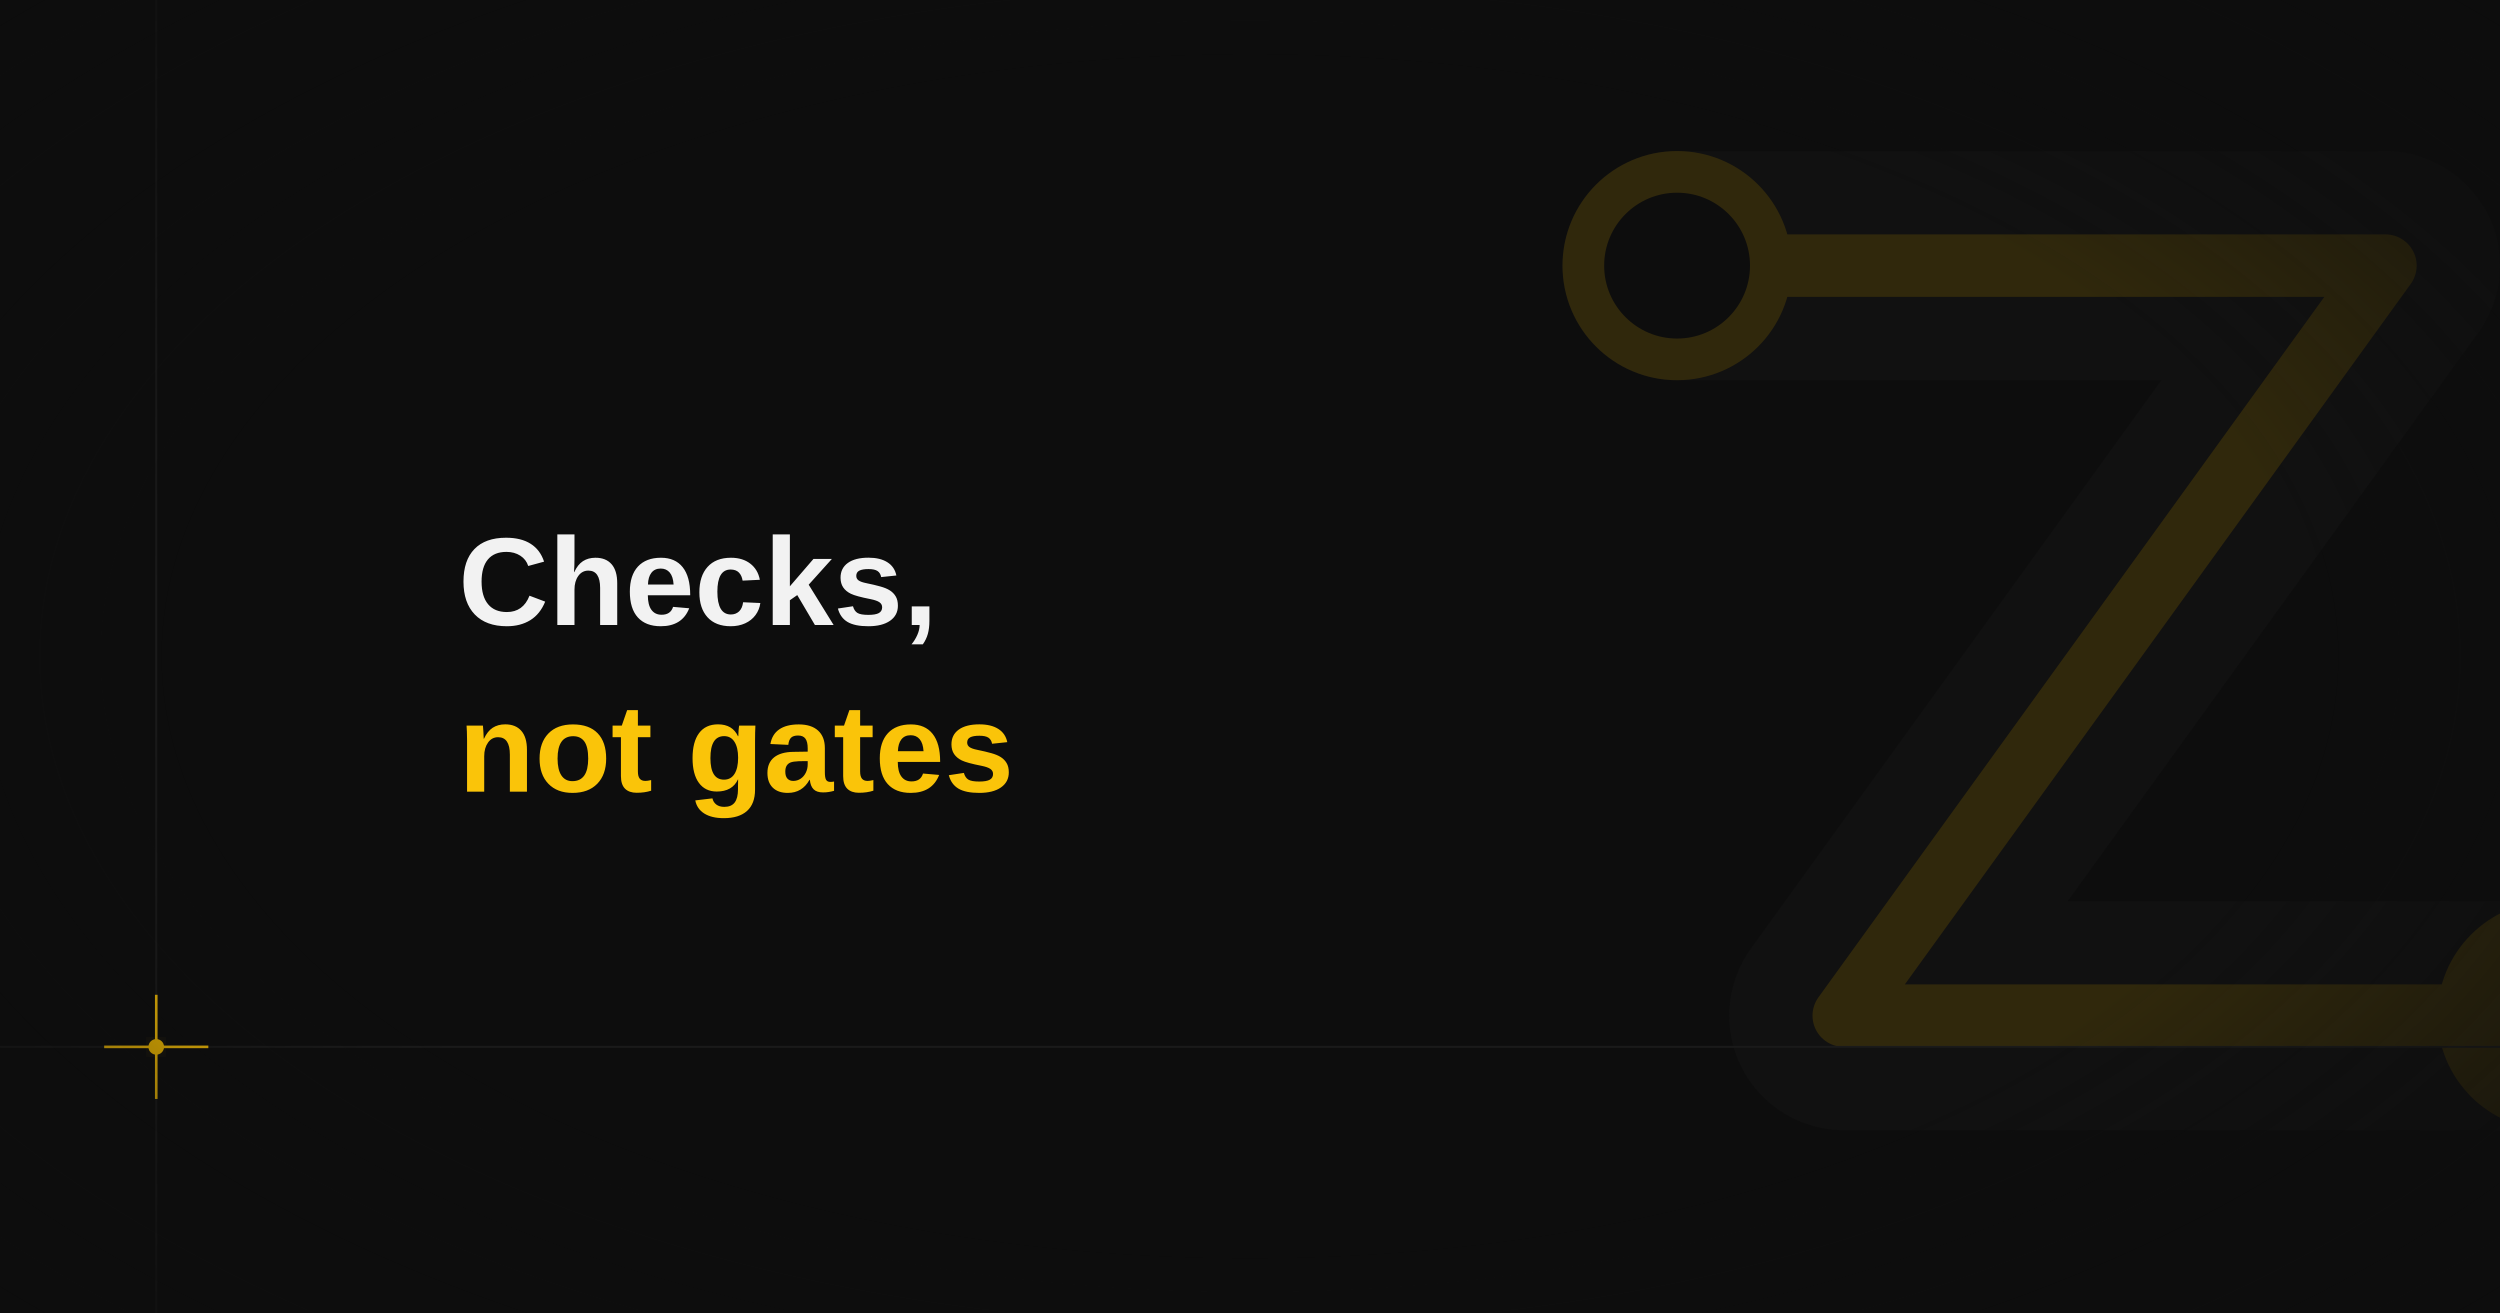
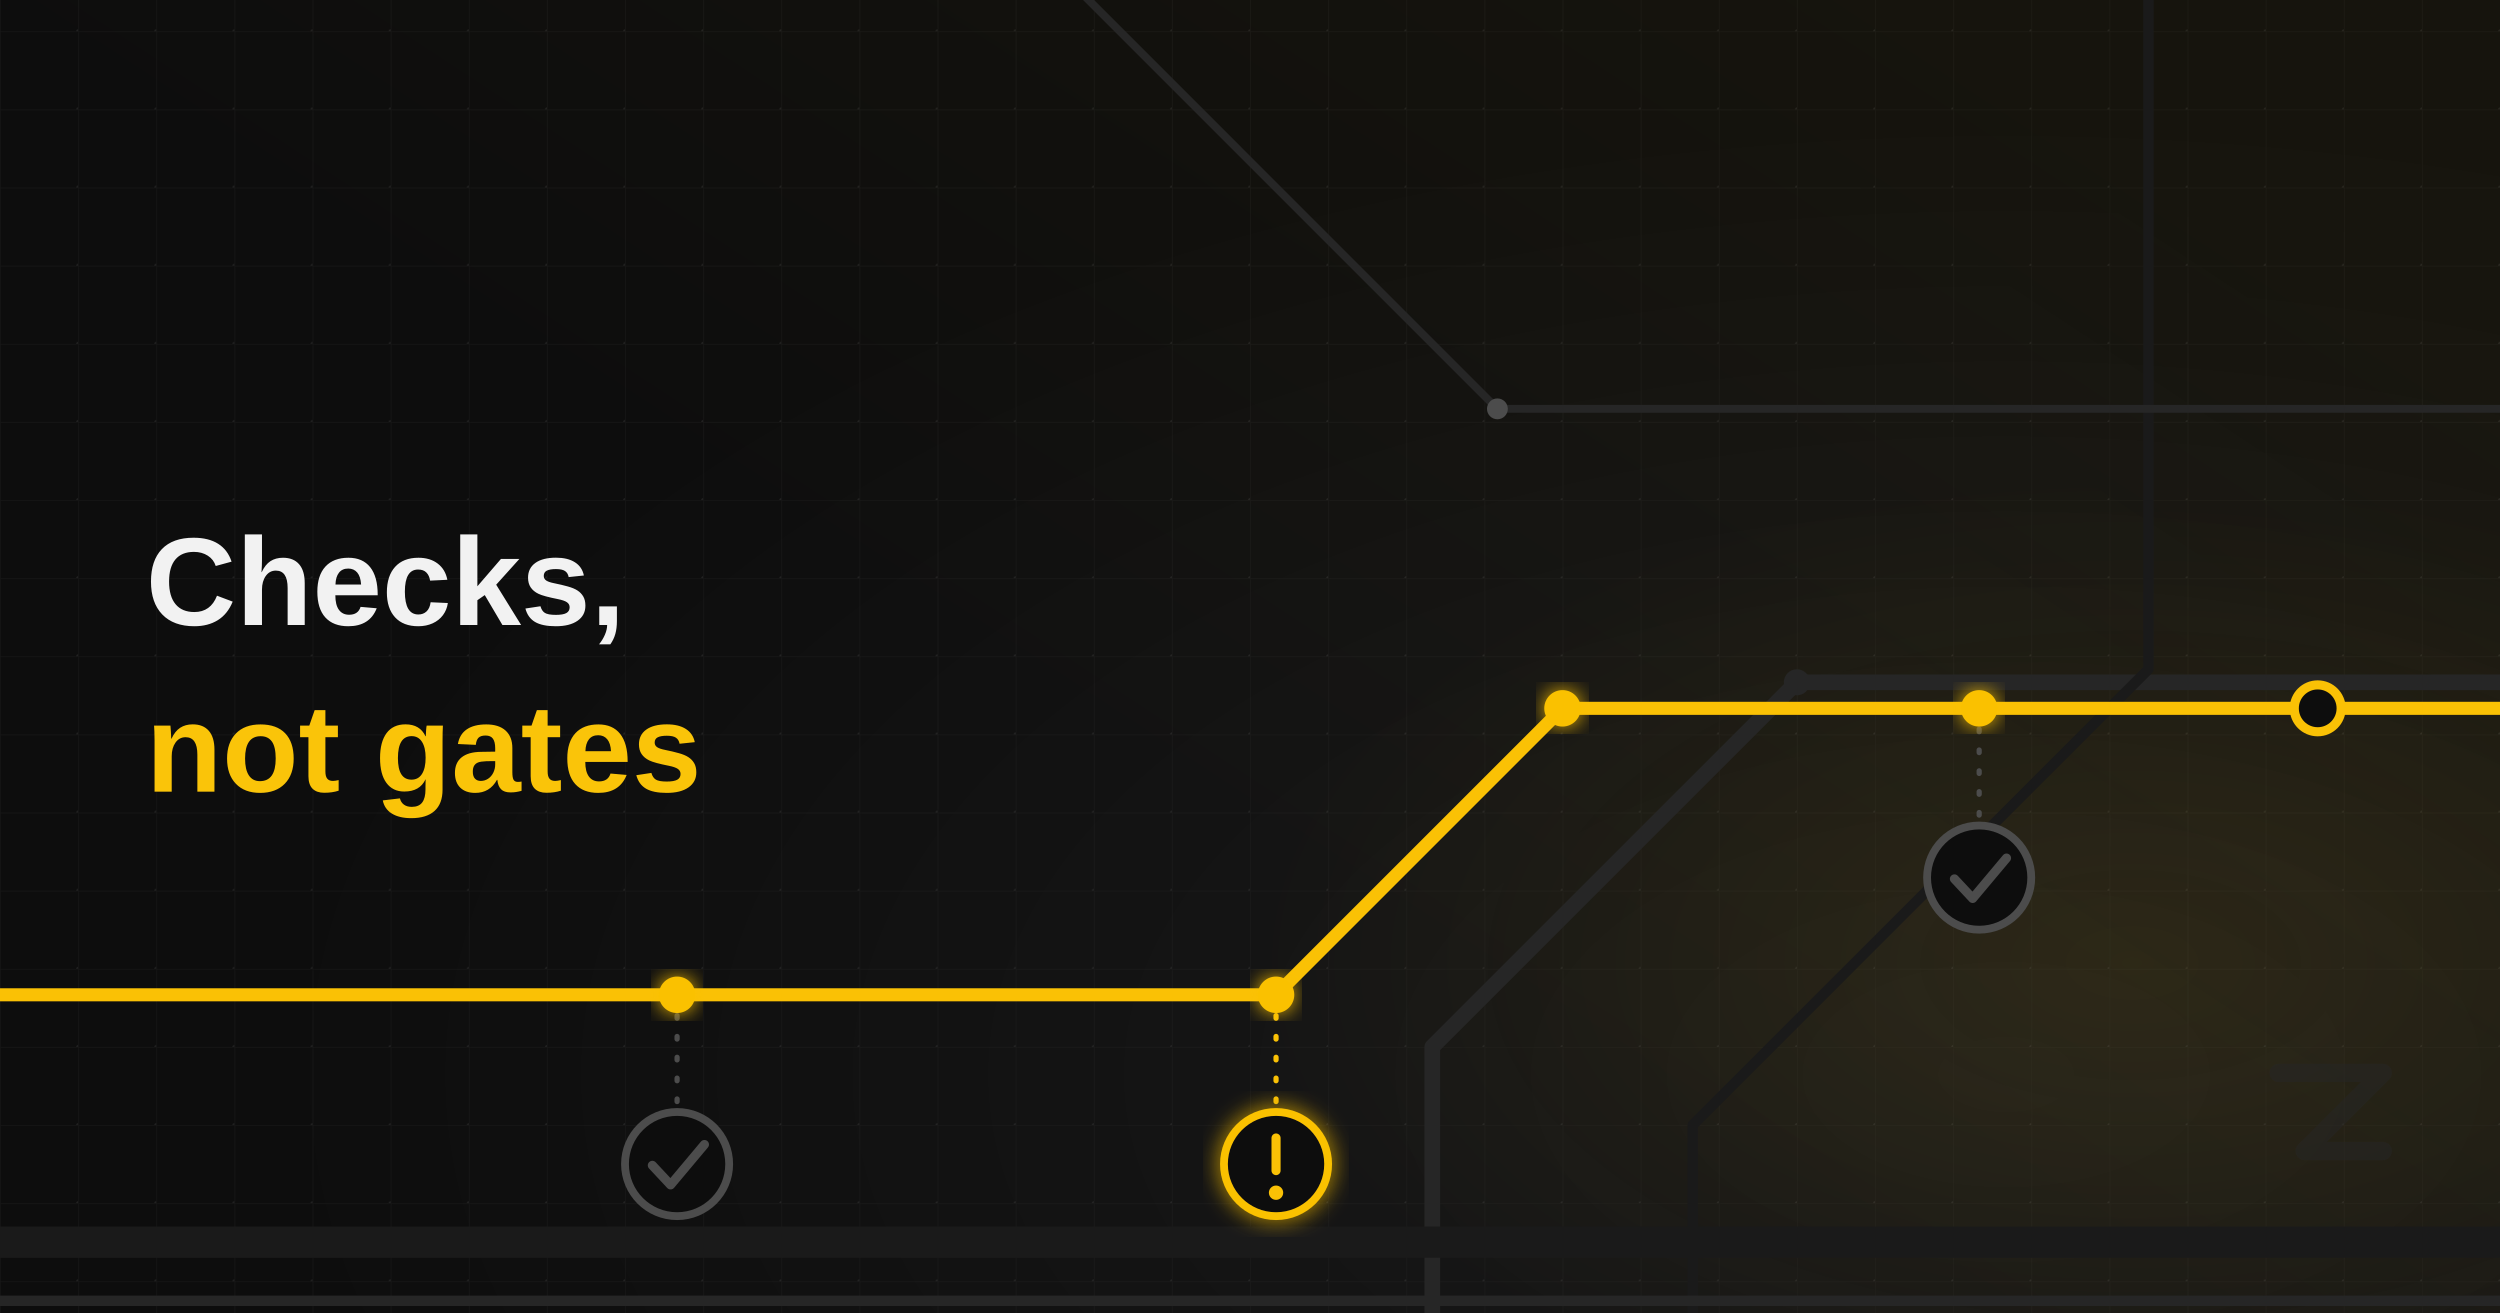
<svg xmlns="http://www.w3.org/2000/svg" width="1200" height="630" viewBox="0 0 1200 630">
  <defs>
-     <radialGradient id="vignette" cx="50%" cy="50%" r="70%">
-       <stop offset="60%" stop-color="#0D0D0D" stop-opacity="0" />
-       <stop offset="100%" stop-color="#0D0D0D" stop-opacity="0.9" />
+     <radialGradient id="bg-glow-checks" cx="80%" cy="80%" r="70%">
+       <stop offset="0%" stop-color="#1A1A1A" />
+       <stop offset="100%" stop-color="#0D0D0D" />
    </radialGradient>
-     <filter id="soft-glow" x="-10%" y="-10%" width="120%" height="120%">
-       <feGaussianBlur stdDeviation="12" result="blur" />
+     <radialGradient id="accent-glow-checks" cx="85%" cy="72%" r="35%">
+       <stop offset="0%" stop-color="#FAC409" stop-opacity="0.08" />
+       <stop offset="100%" stop-color="#FAC409" stop-opacity="0" />
+     </radialGradient>
+     <linearGradient id="sweep-checks" x1="88%" y1="18%" x2="12%" y2="82%">
+       <stop offset="0%" stop-color="#FAC409" stop-opacity="0.035" />
+       <stop offset="60%" stop-color="#FAC409" stop-opacity="0" />
+     </linearGradient>
+     <filter id="yellow-glow-checks" x="-20%" y="-20%" width="140%" height="140%">
+       <feGaussianBlur stdDeviation="8" result="blur" />
      <feComposite in="SourceGraphic" in2="blur" operator="over" />
    </filter>
+     <pattern id="grid-checks" width="60" height="60" patternUnits="userSpaceOnUse">
+       <path d="M 60 0 L 0 0 0 60" fill="none" stroke="#262626" stroke-width="1" stroke-opacity="0.4" />
+       <circle cx="60" cy="60" r="1.5" fill="#4C4C4C" opacity="0.3" />
+     </pattern>
  </defs>
  <svg x="0" y="-22.5" width="1200" height="675" viewBox="0 0 1920 1080">
-     <rect width="1920" height="1080" fill="#0D0D0D" />
-     <g transform="translate(1000, -80) scale(1.6)" opacity="0.15">
-       <path d="M 180 200 L 520 200 L 260 560 L 600 560" fill="none" stroke="#262626" stroke-width="110" stroke-linecap="round" stroke-linejoin="round" />
-       <path d="M 180 200 L 520 200 L 260 560 L 600 560" fill="none" stroke="hsl(46, 96%, 50%)" stroke-width="30" stroke-linecap="round" stroke-linejoin="round" />
-       <circle cx="180" cy="200" r="45" fill="#0D0D0D" stroke="hsl(46, 96%, 50%)" stroke-width="20" />
-       <circle cx="600" cy="560" r="55" fill="hsl(46, 96%, 50%)" />
+     <rect width="1920" height="1080" fill="url(#bg-glow-checks)" />
+     <rect width="1920" height="1080" fill="url(#grid-checks)" />
+     <rect width="1920" height="1080" fill="url(#accent-glow-checks)" />
+     <rect width="1920" height="1080" fill="url(#sweep-checks)" />
+     <g fill="none" stroke-linecap="round" stroke-linejoin="round">
+       <path d="M 1100 1080 L 1100 840 L 1380 560 L 1920 560" stroke="#262626" stroke-width="12" />
+       <path d="M 1300 1080 L 1300 900 L 1650 550 L 1650 0" stroke="#1A1A1A" stroke-width="8" />
+       <path d="M 800 0 L 1150 350 L 1920 350" stroke="#262626" stroke-width="6" />
    </g>
-     <g stroke="#1A1A1A" stroke-width="1.5">
-       <line x1="120" y1="0" x2="120" y2="1080" />
-       <line x1="0" y1="840" x2="1920" y2="840" />
+     <circle cx="1380" cy="560" r="10" fill="#262626" />
+     <circle cx="1150" cy="350" r="8" fill="#4C4C4C" />
+     <path d="M 1750 860 L 1830 860 L 1770 920 L 1830 920" fill="none" stroke="#262626" stroke-width="14" stroke-linecap="round" stroke-linejoin="round" opacity="0.5" />
+     <g fill="none" stroke-linecap="round" stroke-linejoin="round">
+       <path d="M -100 990 L 2020 990" stroke="#1A1A1A" stroke-width="24" />
+       <path d="M -100 1035 L 2020 1035" stroke="#262626" stroke-width="8" />
    </g>
-     <g transform="translate(120, 840)">
-       <line x1="-40" y1="0" x2="40" y2="0" stroke="hsl(46, 96%, 50%)" stroke-width="2" />
-       <line x1="0" y1="-40" x2="0" y2="40" stroke="hsl(46, 96%, 50%)" stroke-width="2" />
-       <circle cx="0" cy="0" r="6" fill="hsl(46, 96%, 50%)" filter="url(#soft-glow)" />
+     <g fill="none" stroke="#4C4C4C" stroke-width="4" stroke-linecap="round" stroke-dasharray="2 14">
+       <path d="M 520 800 L 520 882" />
+       <path d="M 1520 580 L 1520 662" />
    </g>
-     <rect width="1920" height="1080" fill="url(#vignette)" />
+     <path d="M 980 800 L 980 882" fill="none" stroke="hsl(46, 96%, 50%)" stroke-width="4" stroke-linecap="round" stroke-dasharray="2 14" />
+     <path d="M -100 800 L 980 800 L 1200 580 L 2020 580" fill="none" stroke="hsl(46, 96%, 50%)" stroke-width="10" stroke-linecap="round" stroke-linejoin="round" />
+     <circle cx="520" cy="800" r="14" fill="hsl(46, 96%, 50%)" filter="url(#yellow-glow-checks)" />
+     <circle cx="980" cy="800" r="14" fill="hsl(46, 96%, 50%)" filter="url(#yellow-glow-checks)" />
+     <circle cx="1200" cy="580" r="14" fill="hsl(46, 96%, 50%)" filter="url(#yellow-glow-checks)" />
+     <circle cx="1520" cy="580" r="14" fill="hsl(46, 96%, 50%)" filter="url(#yellow-glow-checks)" />
+     <circle cx="1780" cy="580" r="18" fill="#0D0D0D" stroke="hsl(46, 96%, 50%)" stroke-width="7" />
+     <g fill="#0D0D0D" stroke="#4C4C4C" stroke-width="6">
+       <circle cx="520" cy="930" r="40" />
+       <circle cx="1520" cy="710" r="40" />
+     </g>
+     <g fill="none" stroke="#4C4C4C" stroke-width="7" stroke-linecap="round" stroke-linejoin="round">
+       <path d="M 501 931 L 515 946 L 541 915" />
+       <path d="M 1501 711 L 1515 726 L 1541 695" />
+     </g>
+     <circle cx="980" cy="930" r="40" fill="#0D0D0D" stroke="hsl(46, 96%, 50%)" stroke-width="6" filter="url(#yellow-glow-checks)" />
+     <path d="M 980 910 L 980 935" fill="none" stroke="hsl(46, 96%, 50%)" stroke-width="7" stroke-linecap="round" />
+     <circle cx="980" cy="952" r="5.5" fill="hsl(46, 96%, 50%)" />
  </svg>
-   <text x="220" y="300" font-family="Arial, sans-serif" font-size="60" font-weight="800" fill="#F2F2F2">Checks,</text>
-   <text x="220" y="380" font-family="Arial, sans-serif" font-size="60" font-weight="800" fill="#FAC409">not gates</text>
+   <text x="70" y="300" font-family="Arial, sans-serif" font-size="60" font-weight="800" fill="#F2F2F2">Checks,</text>
+   <text x="70" y="380" font-family="Arial, sans-serif" font-size="60" font-weight="800" fill="#FAC409">not gates</text>
</svg>
